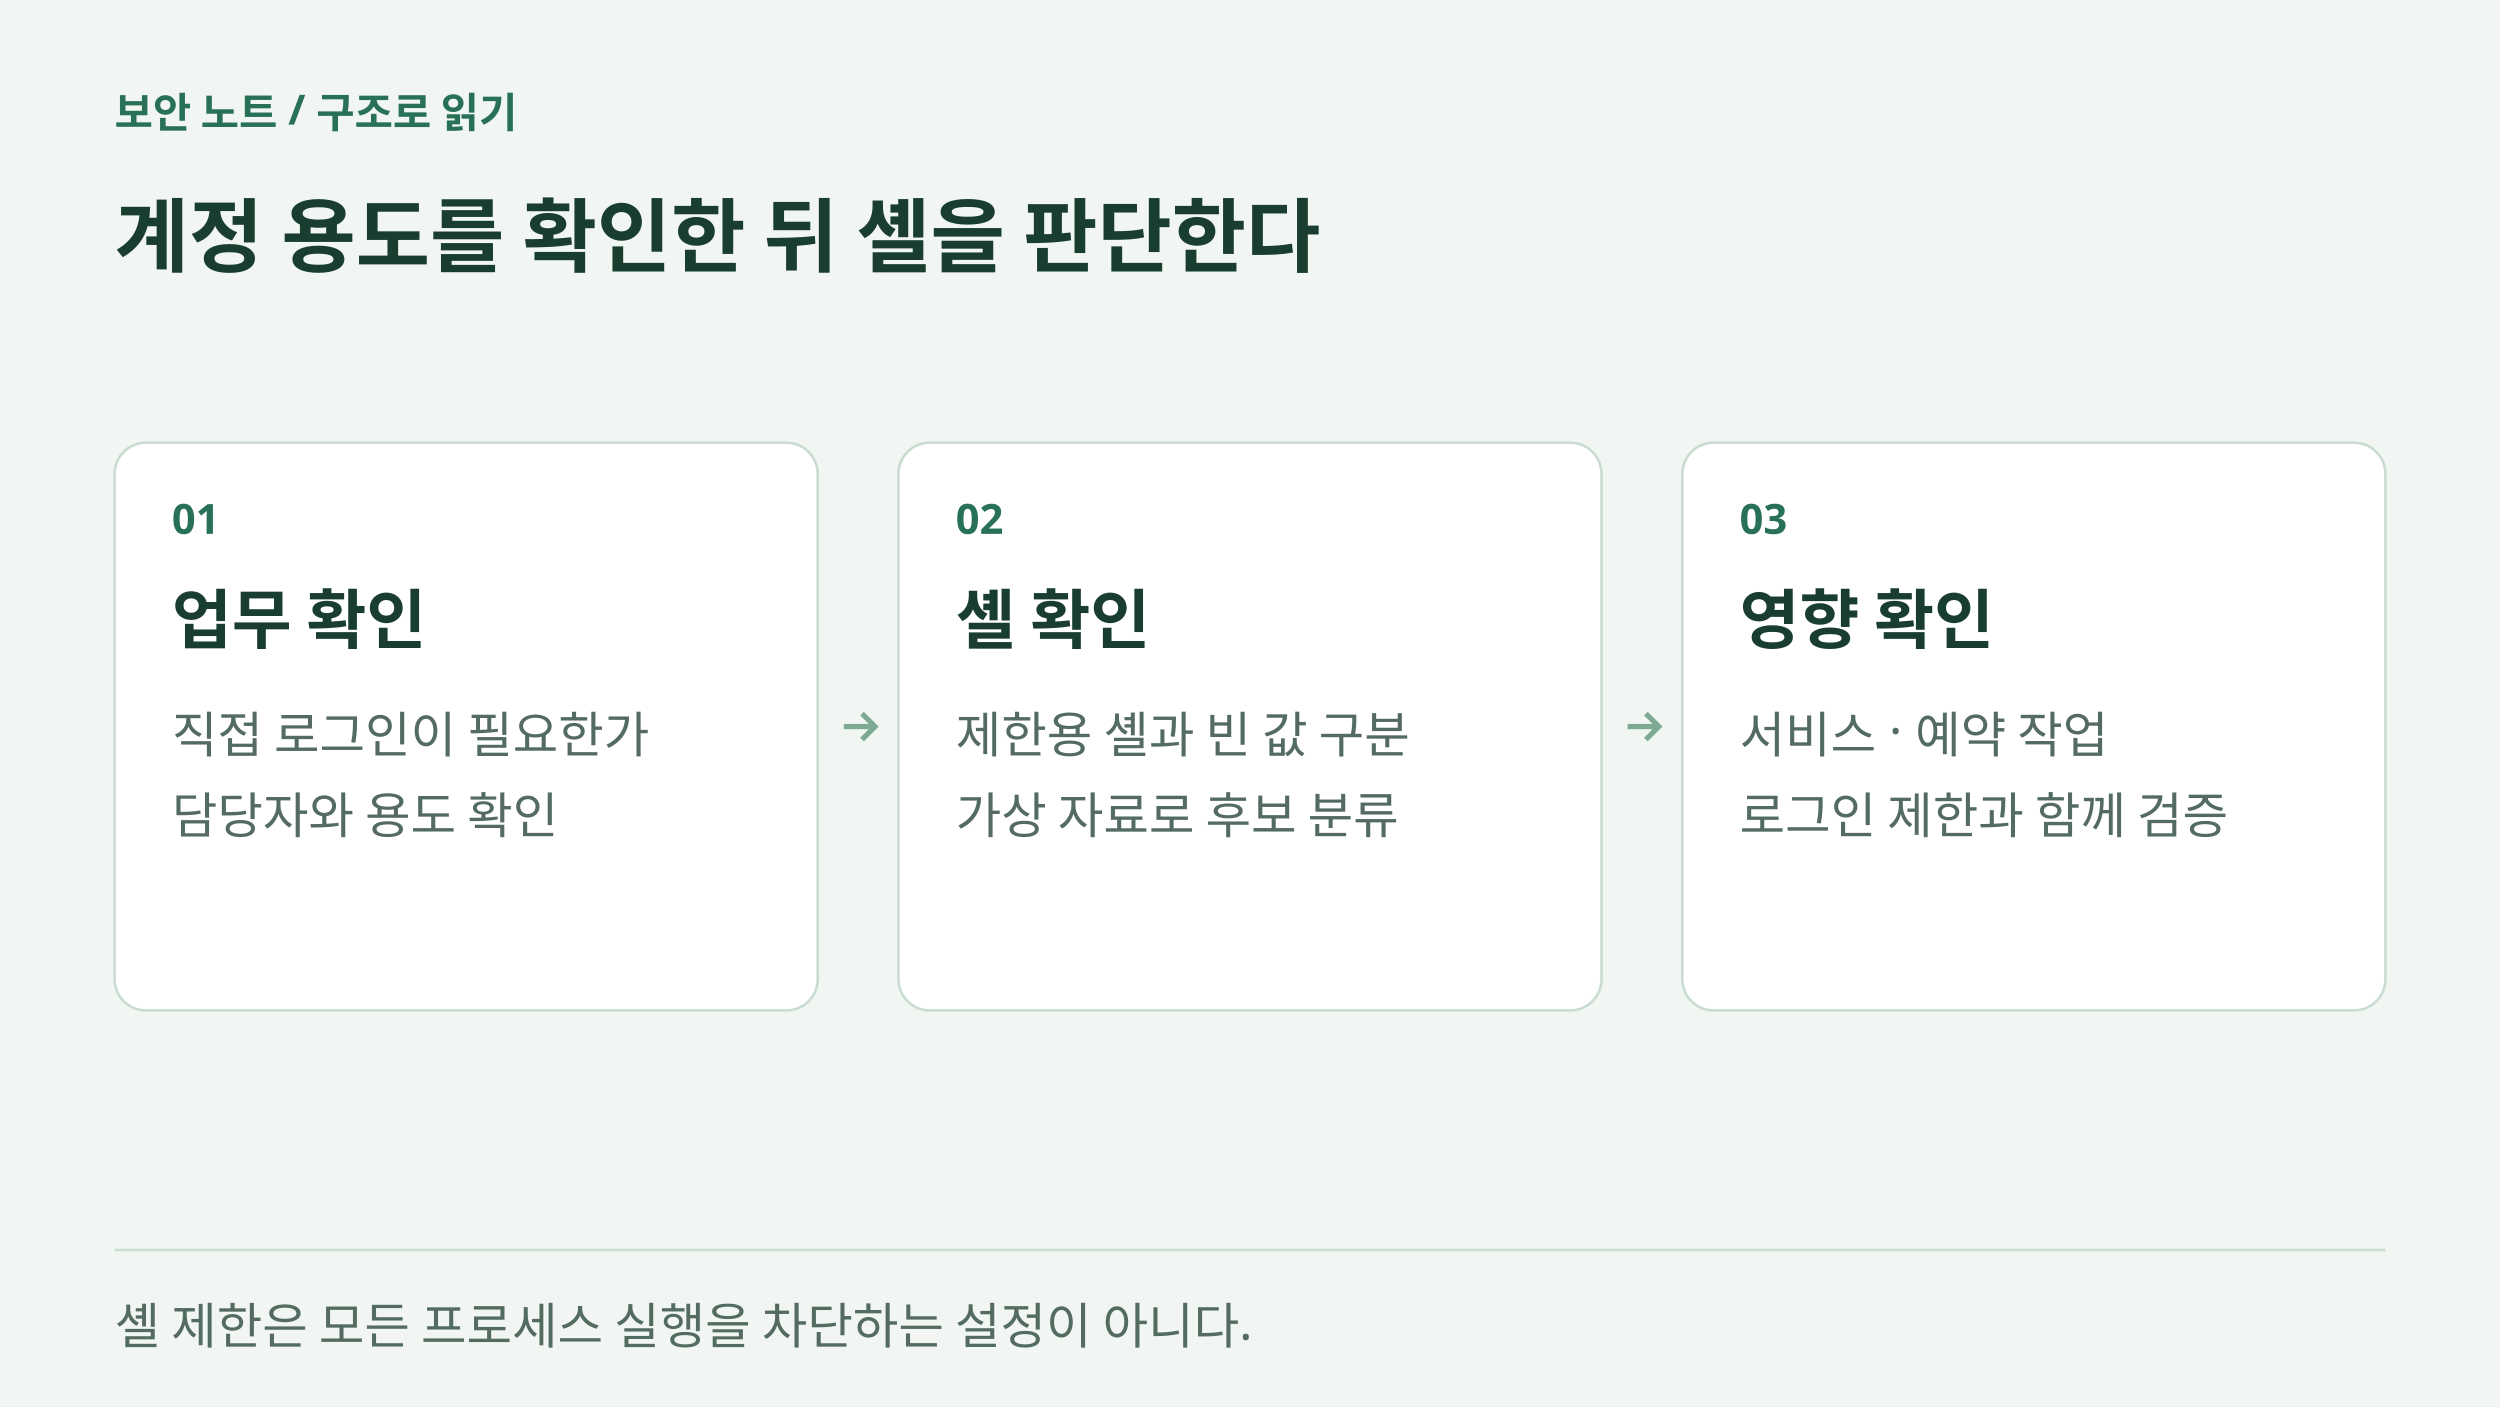
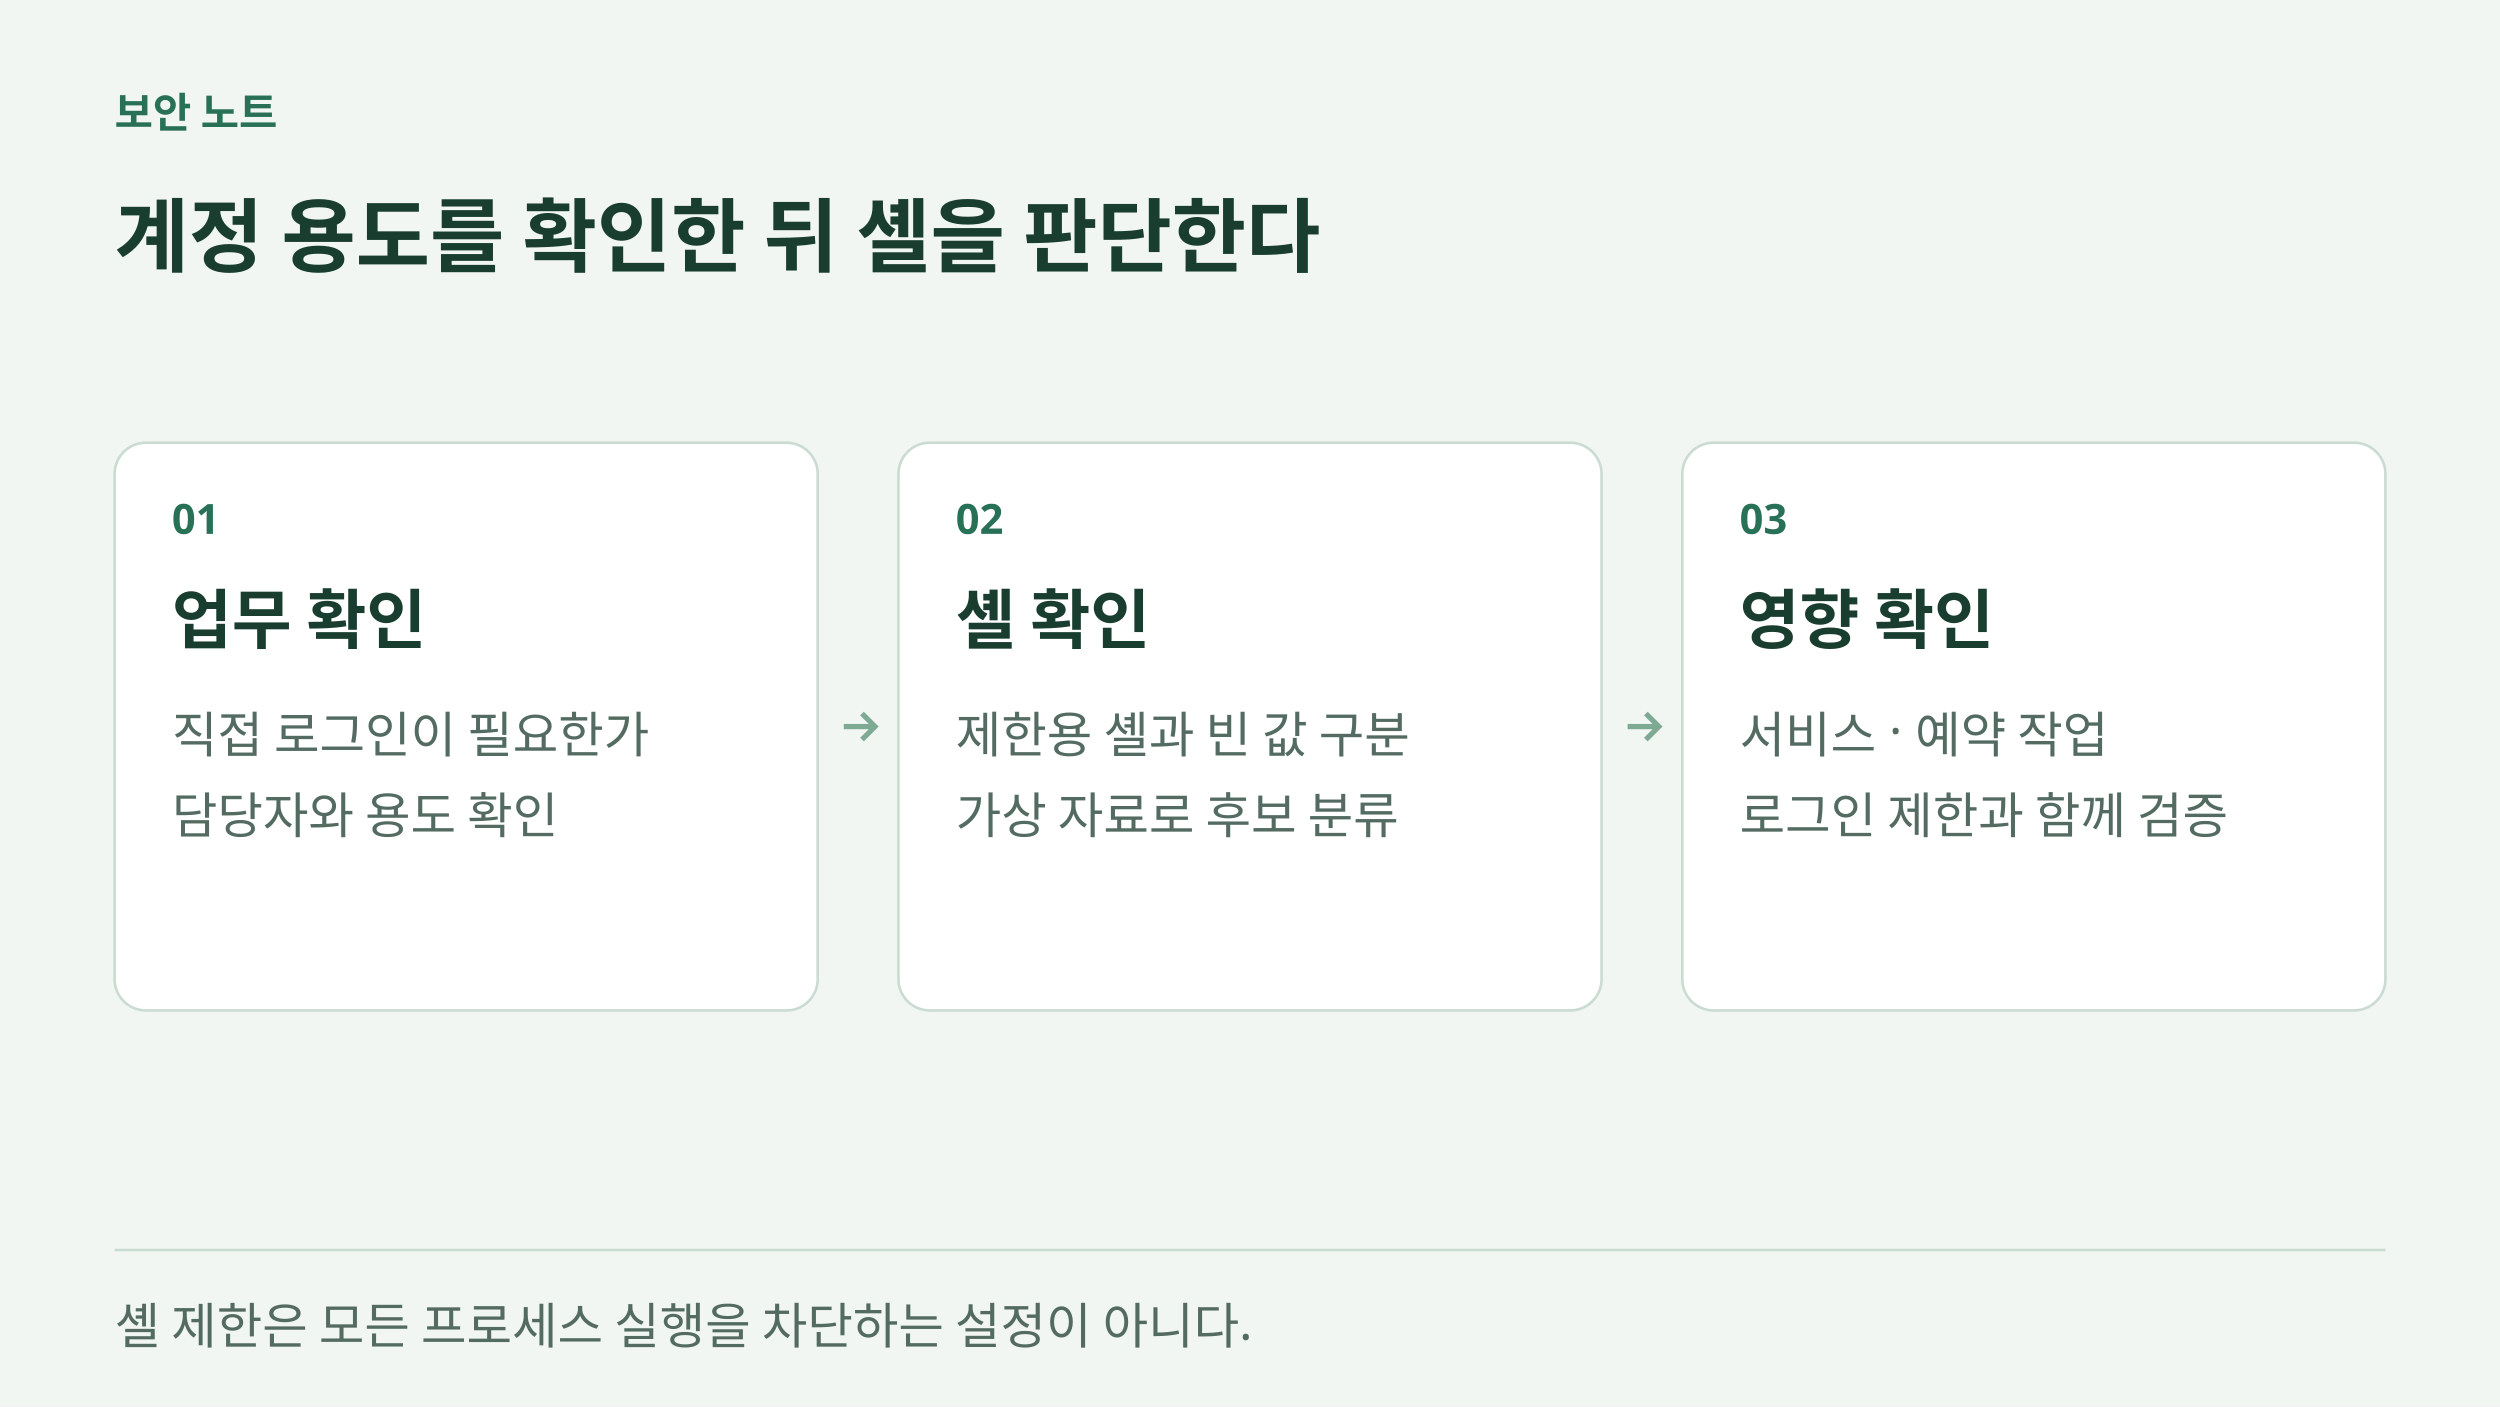
<svg xmlns="http://www.w3.org/2000/svg" width="960" height="540" viewBox="0 0 960 540" role="img" aria-labelledby="title desc">
  <rect width="960" height="540" fill="#f1f6f2" />
  <g font-family="'Malgun Gothic','Noto Sans KR',sans-serif">
-     <text x="44" y="49" font-size="16" fill="#287056" font-weight="700">보안 노트  /  구조로 읽기</text>
+     <text x="44" y="49" font-size="16" fill="#287056" font-weight="700">보안 노트</text>
    <text x="44" y="102" font-size="31" fill="#193e2f" font-weight="700">계정 용도를 확인한 뒤 셸을 판단한다</text>
    <rect x="44" y="170" width="270" height="218" rx="12" fill="#fff" stroke="#cadbd1" />
    <text x="66" y="205" font-size="16" fill="#287056" font-weight="700">01</text>
    <text x="66" y="247" font-size="25" fill="#193e2f" font-weight="700">업무 확인</text>
    <text x="66" y="289" font-size="19" fill="#536b60" font-weight="400">직접 로그인이 필요한가</text>
    <text x="66" y="320" font-size="19" fill="#536b60" font-weight="400">담당자와 용도 확인</text>
    <path d="M324 279h12m-5-5 5 5-5 5" stroke="#7eaa93" stroke-width="2" fill="none" />
    <rect x="345" y="170" width="270" height="218" rx="12" fill="#fff" stroke="#cadbd1" />
    <text x="367" y="205" font-size="16" fill="#287056" font-weight="700">02</text>
    <text x="367" y="247" font-size="25" fill="#193e2f" font-weight="700">셸 확인</text>
    <text x="367" y="289" font-size="19" fill="#536b60" font-weight="400">제한용 셸과 빈 값 구분</text>
    <text x="367" y="320" font-size="19" fill="#536b60" font-weight="400">가상 자료로 후보 분류</text>
    <path d="M625 279h12m-5-5 5 5-5 5" stroke="#7eaa93" stroke-width="2" fill="none" />
    <rect x="646" y="170" width="270" height="218" rx="12" fill="#fff" stroke="#cadbd1" />
    <text x="668" y="205" font-size="16" fill="#287056" font-weight="700">03</text>
    <text x="668" y="247" font-size="25" fill="#193e2f" font-weight="700">영향 확인</text>
    <text x="668" y="289" font-size="19" fill="#536b60" font-weight="400">서비스 · 예약 작업</text>
    <text x="668" y="320" font-size="19" fill="#536b60" font-weight="400">로그인 제한과 함께 검증</text>
    <path d="M44 480H916" stroke="#cadbd1" />
    <text x="44" y="516" font-size="19" fill="#536b60" font-weight="400">셸 제한은 모든 프로세스 실행을 차단하는 설정이 아니다.</text>
  </g>
</svg>
